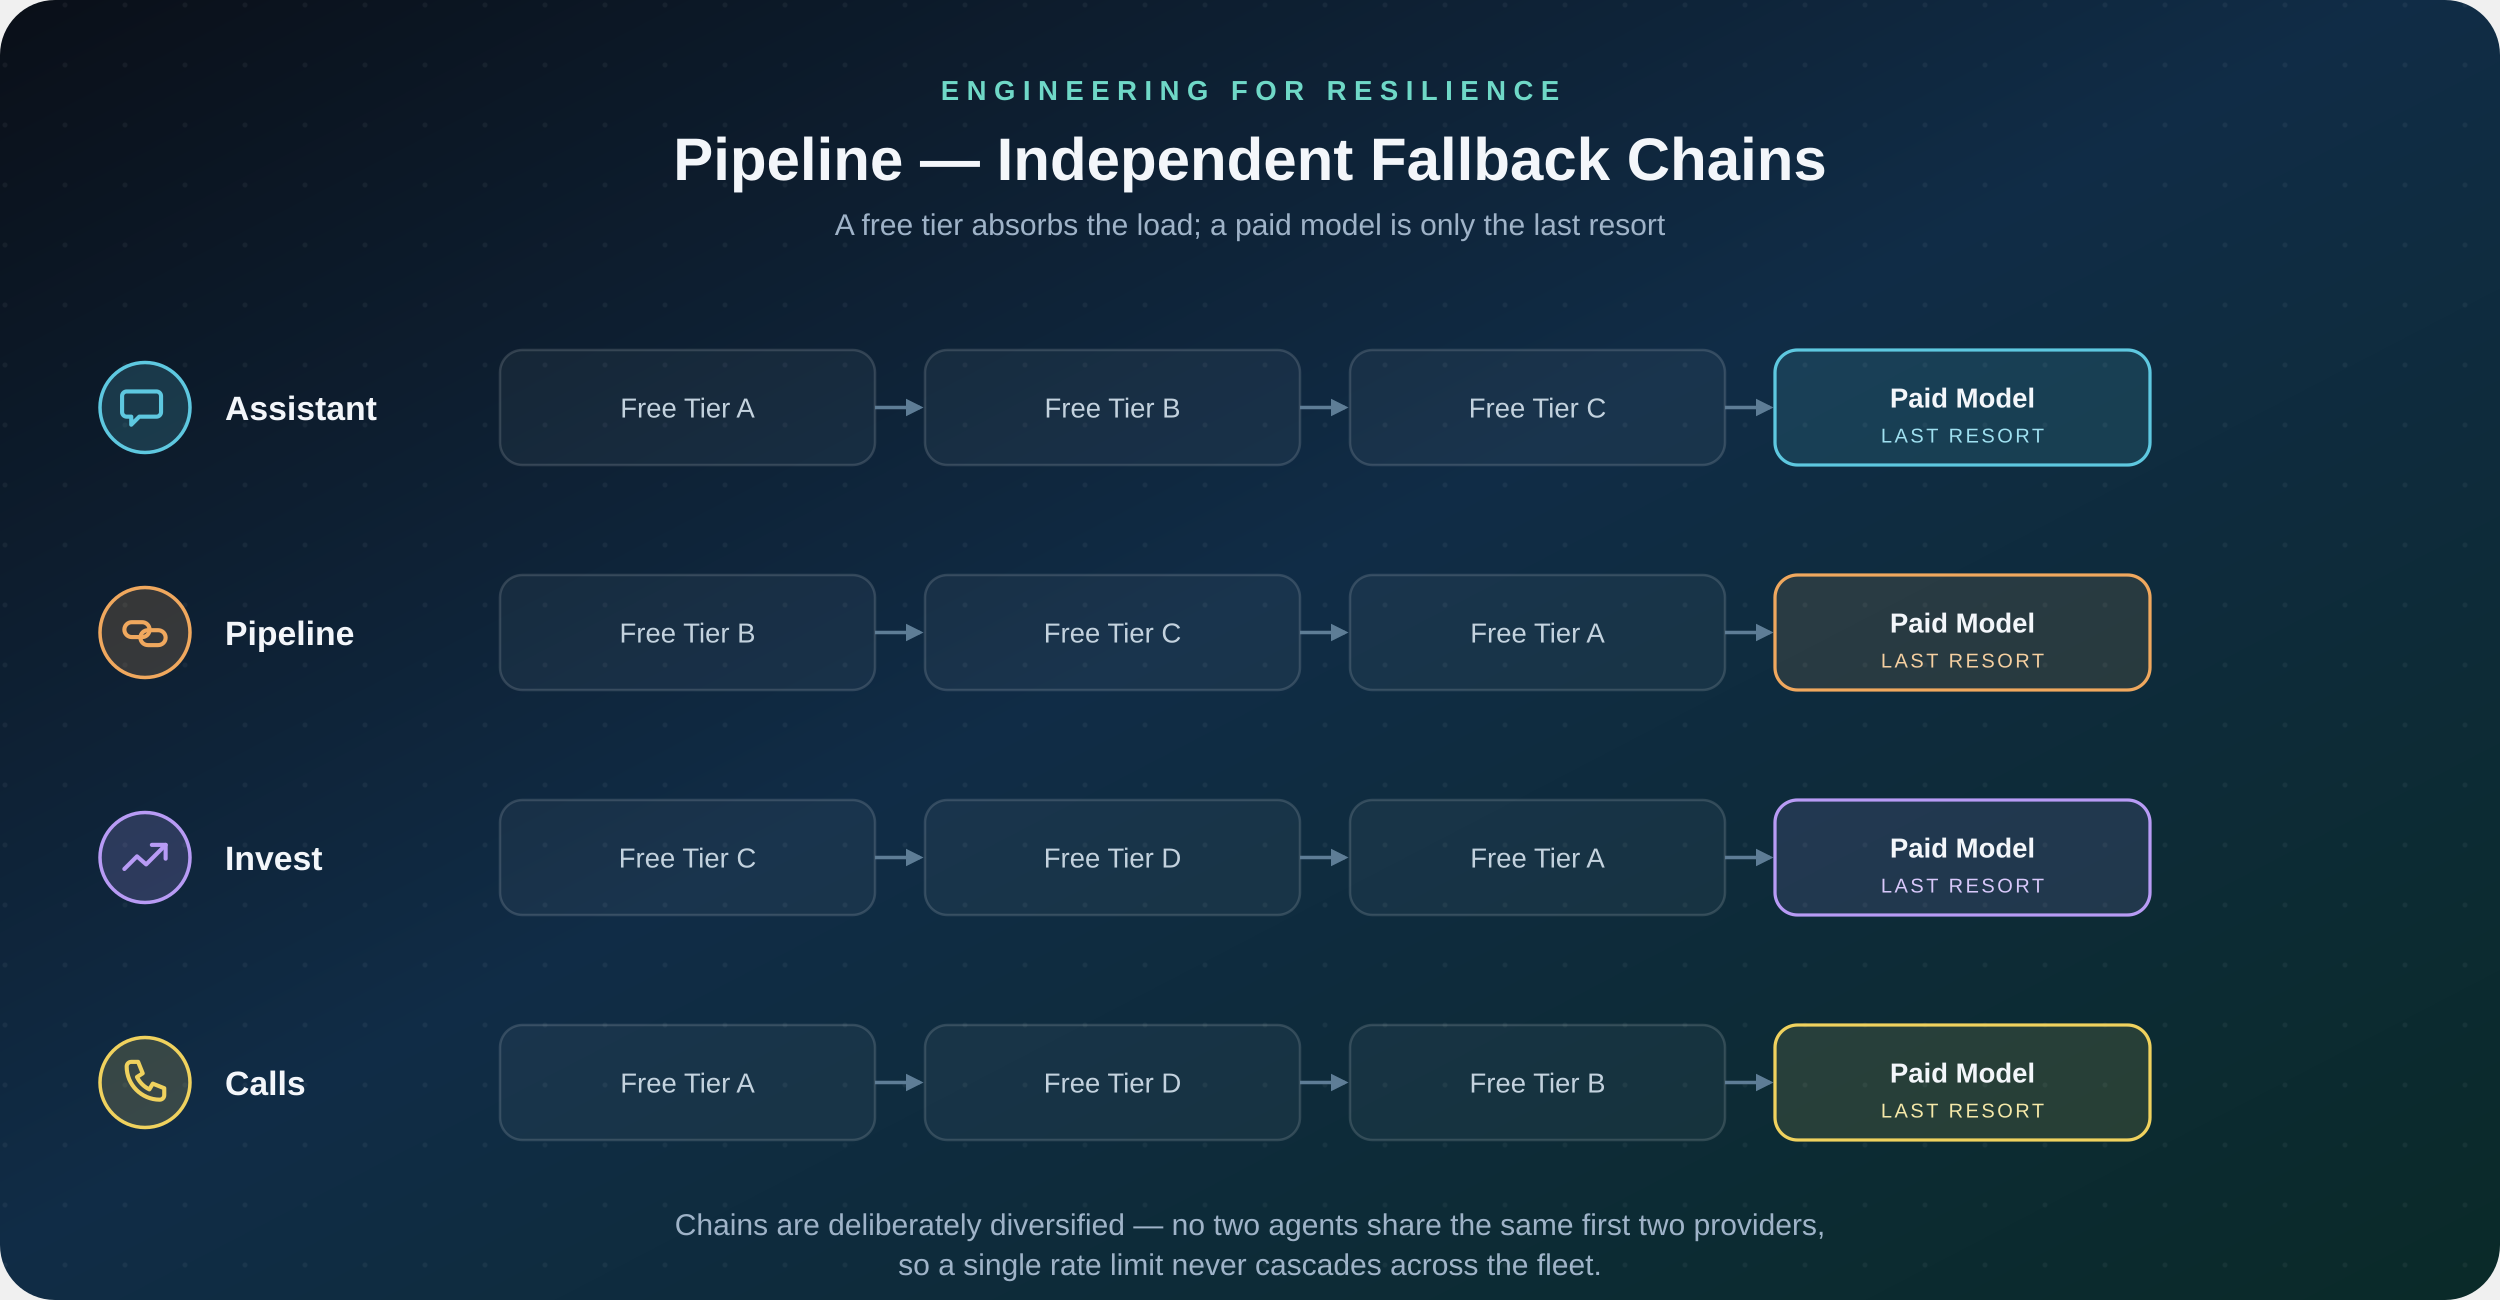
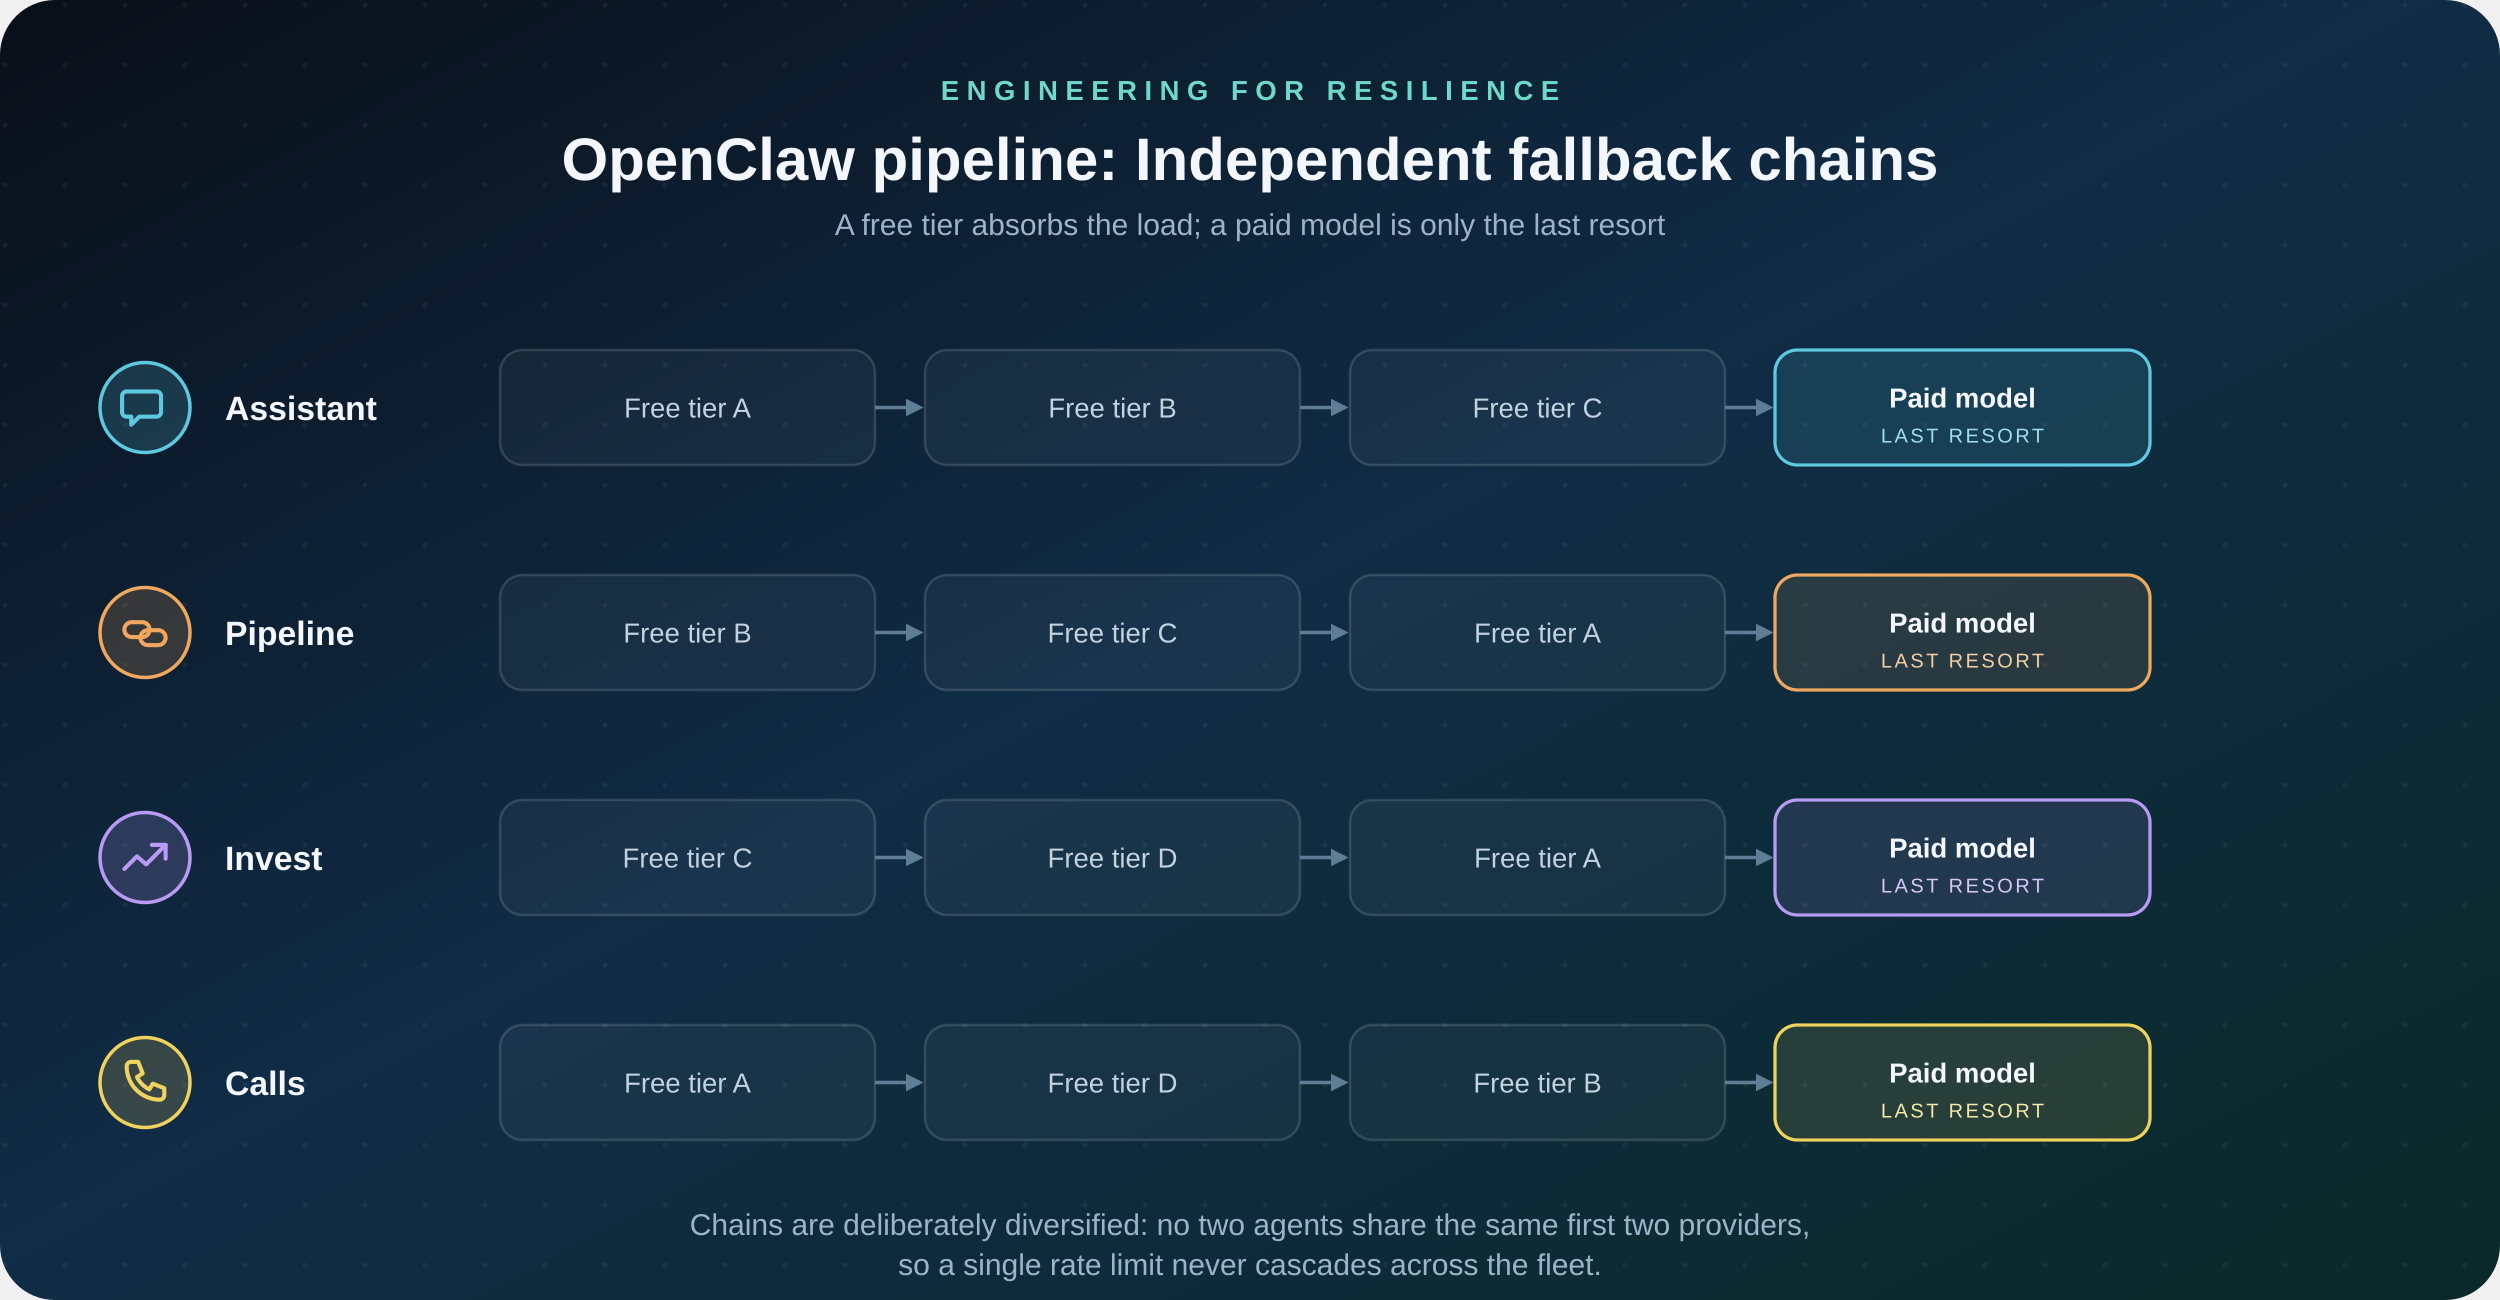
<svg xmlns="http://www.w3.org/2000/svg" viewBox="0 0 1000 520" font-family="'Segoe UI', Arial, sans-serif">
  <defs>
    <linearGradient id="bgGrad5" x1="0%" y1="0%" x2="100%" y2="100%">
      <stop offset="0%" stop-color="#0a0f18" />
      <stop offset="48%" stop-color="#102c46" />
      <stop offset="100%" stop-color="#0a2a28" />
    </linearGradient>
    <pattern id="dots5" width="24" height="24" patternUnits="userSpaceOnUse">
      <circle cx="2" cy="2" r="1" fill="#ffffff" opacity="0.05" />
    </pattern>
    <marker id="arrow5sm" viewBox="0 0 10 10" refX="8" refY="5" markerWidth="5" markerHeight="5" orient="auto">
      <path d="M0 0 10 5 0 10z" fill="#5e7d96" />
    </marker>
    <symbol id="d-chat" viewBox="0 0 24 24">
      <g fill="none" stroke="currentColor" stroke-width="1.8" stroke-linecap="round" stroke-linejoin="round">
        <path d="M4 5h13a2 2 0 0 1 2 2v7a2 2 0 0 1-2 2H9.5L6 19.5V16H4a2 2 0 0 1-2-2V7a2 2 0 0 1 2-2z" />
      </g>
    </symbol>
    <symbol id="d-chain" viewBox="0 0 24 24">
      <g fill="none" stroke="currentColor" stroke-width="1.8" stroke-linecap="round" stroke-linejoin="round">
        <rect x="3" y="7.5" width="11" height="6.5" rx="3.25" />
        <rect x="10" y="11" width="11" height="6.5" rx="3.25" />
      </g>
    </symbol>
    <symbol id="d-trend" viewBox="0 0 24 24">
      <g fill="none" stroke="currentColor" stroke-width="1.8" stroke-linecap="round" stroke-linejoin="round">
        <path d="M3 17l5.5-5.5L12.5 15 21 6.5" />
        <path d="M15 6.5h6v6" />
      </g>
    </symbol>
    <symbol id="d-phone" viewBox="0 0 24 24">
      <g fill="none" stroke="currentColor" stroke-width="1.8" stroke-linecap="round" stroke-linejoin="round">
        <path d="M6 3h3l2 5-2.5 1.6a11.5 11.5 0 0 0 5.4 5.4L15.4 12.5l5 2v3a2 2 0 0 1-2 2A14.5 14.5 0 0 1 4 5a2 2 0 0 1 2-2z" />
      </g>
    </symbol>
  </defs>
  <rect width="1000" height="520" rx="22" fill="url(#bgGrad5)" />
  <rect width="1000" height="520" rx="22" fill="url(#dots5)" />
  <text x="500" y="40" text-anchor="middle" font-size="11" letter-spacing="3" font-weight="700" fill="#6fd8c7">ENGINEERING FOR RESILIENCE</text>
-   <text x="500" y="72" text-anchor="middle" font-size="24" font-weight="600" fill="#f3f6fa">Pipeline — Independent Fallback Chains</text>
+   <text x="500" y="72" text-anchor="middle" font-size="24" font-weight="600" fill="#f3f6fa">OpenClaw pipeline: Independent fallback chains</text>
  <text x="500" y="94" text-anchor="middle" font-size="12" fill="#9fb3c8">A free tier absorbs the load; a paid model is only the last resort</text>
  <circle cx="58" cy="163" r="18" fill="#5ec8e0" fill-opacity="0.18" stroke="#5ec8e0" stroke-width="1.4" />
  <use href="#d-chat" x="47" y="152" width="22" height="22" color="#5ec8e0" />
  <text x="90" y="168" font-size="13.5" font-weight="600" fill="#f3f6fa">Assistant</text>
  <rect x="200" y="140" width="150" height="46" rx="9" fill="#ffffff" fill-opacity="0.04" stroke="#ffffff" stroke-opacity="0.14" />
-   <text x="275" y="167" text-anchor="middle" font-size="11" fill="#c3d2de">Free Tier A</text>
+   <text x="275" y="167" text-anchor="middle" font-size="11" fill="#c3d2de">Free tier A</text>
  <line x1="350" y1="163" x2="368" y2="163" stroke="#5e7d96" stroke-width="1.4" marker-end="url(#arrow5sm)" />
  <rect x="370" y="140" width="150" height="46" rx="9" fill="#ffffff" fill-opacity="0.04" stroke="#ffffff" stroke-opacity="0.14" />
-   <text x="445" y="167" text-anchor="middle" font-size="11" fill="#c3d2de">Free Tier B</text>
+   <text x="445" y="167" text-anchor="middle" font-size="11" fill="#c3d2de">Free tier B</text>
  <line x1="520" y1="163" x2="538" y2="163" stroke="#5e7d96" stroke-width="1.4" marker-end="url(#arrow5sm)" />
  <rect x="540" y="140" width="150" height="46" rx="9" fill="#ffffff" fill-opacity="0.04" stroke="#ffffff" stroke-opacity="0.14" />
-   <text x="615" y="167" text-anchor="middle" font-size="11" fill="#c3d2de">Free Tier C</text>
+   <text x="615" y="167" text-anchor="middle" font-size="11" fill="#c3d2de">Free tier C</text>
  <line x1="690" y1="163" x2="708" y2="163" stroke="#5e7d96" stroke-width="1.4" marker-end="url(#arrow5sm)" />
  <rect x="710" y="140" width="150" height="46" rx="9" fill="#5ec8e0" fill-opacity="0.12" stroke="#5ec8e0" stroke-width="1.3" />
-   <text x="785" y="163" text-anchor="middle" font-size="11" font-weight="600" fill="#f3f6fa">Paid Model</text>
+   <text x="785" y="163" text-anchor="middle" font-size="11" font-weight="600" fill="#f3f6fa">Paid model</text>
  <text x="785" y="177" text-anchor="middle" font-size="8" letter-spacing="1" fill="#9fe0f0">LAST RESORT</text>
  <circle cx="58" cy="253" r="18" fill="#f0a85e" fill-opacity="0.18" stroke="#f0a85e" stroke-width="1.4" />
  <use href="#d-chain" x="47" y="242" width="22" height="22" color="#f0a85e" />
  <text x="90" y="258" font-size="13.5" font-weight="600" fill="#f3f6fa">Pipeline</text>
  <rect x="200" y="230" width="150" height="46" rx="9" fill="#ffffff" fill-opacity="0.04" stroke="#ffffff" stroke-opacity="0.14" />
-   <text x="275" y="257" text-anchor="middle" font-size="11" fill="#c3d2de">Free Tier B</text>
+   <text x="275" y="257" text-anchor="middle" font-size="11" fill="#c3d2de">Free tier B</text>
  <line x1="350" y1="253" x2="368" y2="253" stroke="#5e7d96" stroke-width="1.4" marker-end="url(#arrow5sm)" />
  <rect x="370" y="230" width="150" height="46" rx="9" fill="#ffffff" fill-opacity="0.04" stroke="#ffffff" stroke-opacity="0.14" />
-   <text x="445" y="257" text-anchor="middle" font-size="11" fill="#c3d2de">Free Tier C</text>
+   <text x="445" y="257" text-anchor="middle" font-size="11" fill="#c3d2de">Free tier C</text>
  <line x1="520" y1="253" x2="538" y2="253" stroke="#5e7d96" stroke-width="1.4" marker-end="url(#arrow5sm)" />
  <rect x="540" y="230" width="150" height="46" rx="9" fill="#ffffff" fill-opacity="0.04" stroke="#ffffff" stroke-opacity="0.14" />
-   <text x="615" y="257" text-anchor="middle" font-size="11" fill="#c3d2de">Free Tier A</text>
+   <text x="615" y="257" text-anchor="middle" font-size="11" fill="#c3d2de">Free tier A</text>
  <line x1="690" y1="253" x2="708" y2="253" stroke="#5e7d96" stroke-width="1.4" marker-end="url(#arrow5sm)" />
  <rect x="710" y="230" width="150" height="46" rx="9" fill="#f0a85e" fill-opacity="0.12" stroke="#f0a85e" stroke-width="1.3" />
-   <text x="785" y="253" text-anchor="middle" font-size="11" font-weight="600" fill="#f3f6fa">Paid Model</text>
+   <text x="785" y="253" text-anchor="middle" font-size="11" font-weight="600" fill="#f3f6fa">Paid model</text>
  <text x="785" y="267" text-anchor="middle" font-size="8" letter-spacing="1" fill="#f5cfa0">LAST RESORT</text>
  <circle cx="58" cy="343" r="18" fill="#b89bf5" fill-opacity="0.18" stroke="#b89bf5" stroke-width="1.4" />
  <use href="#d-trend" x="47" y="332" width="22" height="22" color="#b89bf5" />
  <text x="90" y="348" font-size="13.5" font-weight="600" fill="#f3f6fa">Invest</text>
  <rect x="200" y="320" width="150" height="46" rx="9" fill="#ffffff" fill-opacity="0.04" stroke="#ffffff" stroke-opacity="0.14" />
-   <text x="275" y="347" text-anchor="middle" font-size="11" fill="#c3d2de">Free Tier C</text>
+   <text x="275" y="347" text-anchor="middle" font-size="11" fill="#c3d2de">Free tier C</text>
  <line x1="350" y1="343" x2="368" y2="343" stroke="#5e7d96" stroke-width="1.4" marker-end="url(#arrow5sm)" />
  <rect x="370" y="320" width="150" height="46" rx="9" fill="#ffffff" fill-opacity="0.04" stroke="#ffffff" stroke-opacity="0.14" />
-   <text x="445" y="347" text-anchor="middle" font-size="11" fill="#c3d2de">Free Tier D</text>
+   <text x="445" y="347" text-anchor="middle" font-size="11" fill="#c3d2de">Free tier D</text>
  <line x1="520" y1="343" x2="538" y2="343" stroke="#5e7d96" stroke-width="1.4" marker-end="url(#arrow5sm)" />
  <rect x="540" y="320" width="150" height="46" rx="9" fill="#ffffff" fill-opacity="0.04" stroke="#ffffff" stroke-opacity="0.14" />
-   <text x="615" y="347" text-anchor="middle" font-size="11" fill="#c3d2de">Free Tier A</text>
+   <text x="615" y="347" text-anchor="middle" font-size="11" fill="#c3d2de">Free tier A</text>
  <line x1="690" y1="343" x2="708" y2="343" stroke="#5e7d96" stroke-width="1.4" marker-end="url(#arrow5sm)" />
  <rect x="710" y="320" width="150" height="46" rx="9" fill="#b89bf5" fill-opacity="0.12" stroke="#b89bf5" stroke-width="1.3" />
-   <text x="785" y="343" text-anchor="middle" font-size="11" font-weight="600" fill="#f3f6fa">Paid Model</text>
+   <text x="785" y="343" text-anchor="middle" font-size="11" font-weight="600" fill="#f3f6fa">Paid model</text>
  <text x="785" y="357" text-anchor="middle" font-size="8" letter-spacing="1" fill="#d8c8fa">LAST RESORT</text>
  <circle cx="58" cy="433" r="18" fill="#f0d25e" fill-opacity="0.18" stroke="#f0d25e" stroke-width="1.4" />
  <use href="#d-phone" x="47" y="422" width="22" height="22" color="#f0d25e" />
  <text x="90" y="438" font-size="13.5" font-weight="600" fill="#f3f6fa">Calls</text>
  <rect x="200" y="410" width="150" height="46" rx="9" fill="#ffffff" fill-opacity="0.04" stroke="#ffffff" stroke-opacity="0.14" />
-   <text x="275" y="437" text-anchor="middle" font-size="11" fill="#c3d2de">Free Tier A</text>
+   <text x="275" y="437" text-anchor="middle" font-size="11" fill="#c3d2de">Free tier A</text>
  <line x1="350" y1="433" x2="368" y2="433" stroke="#5e7d96" stroke-width="1.4" marker-end="url(#arrow5sm)" />
  <rect x="370" y="410" width="150" height="46" rx="9" fill="#ffffff" fill-opacity="0.04" stroke="#ffffff" stroke-opacity="0.14" />
-   <text x="445" y="437" text-anchor="middle" font-size="11" fill="#c3d2de">Free Tier D</text>
+   <text x="445" y="437" text-anchor="middle" font-size="11" fill="#c3d2de">Free tier D</text>
  <line x1="520" y1="433" x2="538" y2="433" stroke="#5e7d96" stroke-width="1.4" marker-end="url(#arrow5sm)" />
  <rect x="540" y="410" width="150" height="46" rx="9" fill="#ffffff" fill-opacity="0.04" stroke="#ffffff" stroke-opacity="0.14" />
-   <text x="615" y="437" text-anchor="middle" font-size="11" fill="#c3d2de">Free Tier B</text>
+   <text x="615" y="437" text-anchor="middle" font-size="11" fill="#c3d2de">Free tier B</text>
  <line x1="690" y1="433" x2="708" y2="433" stroke="#5e7d96" stroke-width="1.4" marker-end="url(#arrow5sm)" />
  <rect x="710" y="410" width="150" height="46" rx="9" fill="#f0d25e" fill-opacity="0.12" stroke="#f0d25e" stroke-width="1.3" />
-   <text x="785" y="433" text-anchor="middle" font-size="11" font-weight="600" fill="#f3f6fa">Paid Model</text>
+   <text x="785" y="433" text-anchor="middle" font-size="11" font-weight="600" fill="#f3f6fa">Paid model</text>
  <text x="785" y="447" text-anchor="middle" font-size="8" letter-spacing="1" fill="#f5e8a8">LAST RESORT</text>
-   <text x="500" y="494" text-anchor="middle" font-size="12" fill="#9fb3c8">Chains are deliberately diversified — no two agents share the same first two providers,</text>
+   <text x="500" y="494" text-anchor="middle" font-size="12" fill="#9fb3c8">Chains are deliberately diversified: no two agents share the same first two providers,</text>
  <text x="500" y="510" text-anchor="middle" font-size="12" fill="#9fb3c8">so a single rate limit never cascades across the fleet.</text>
</svg>
